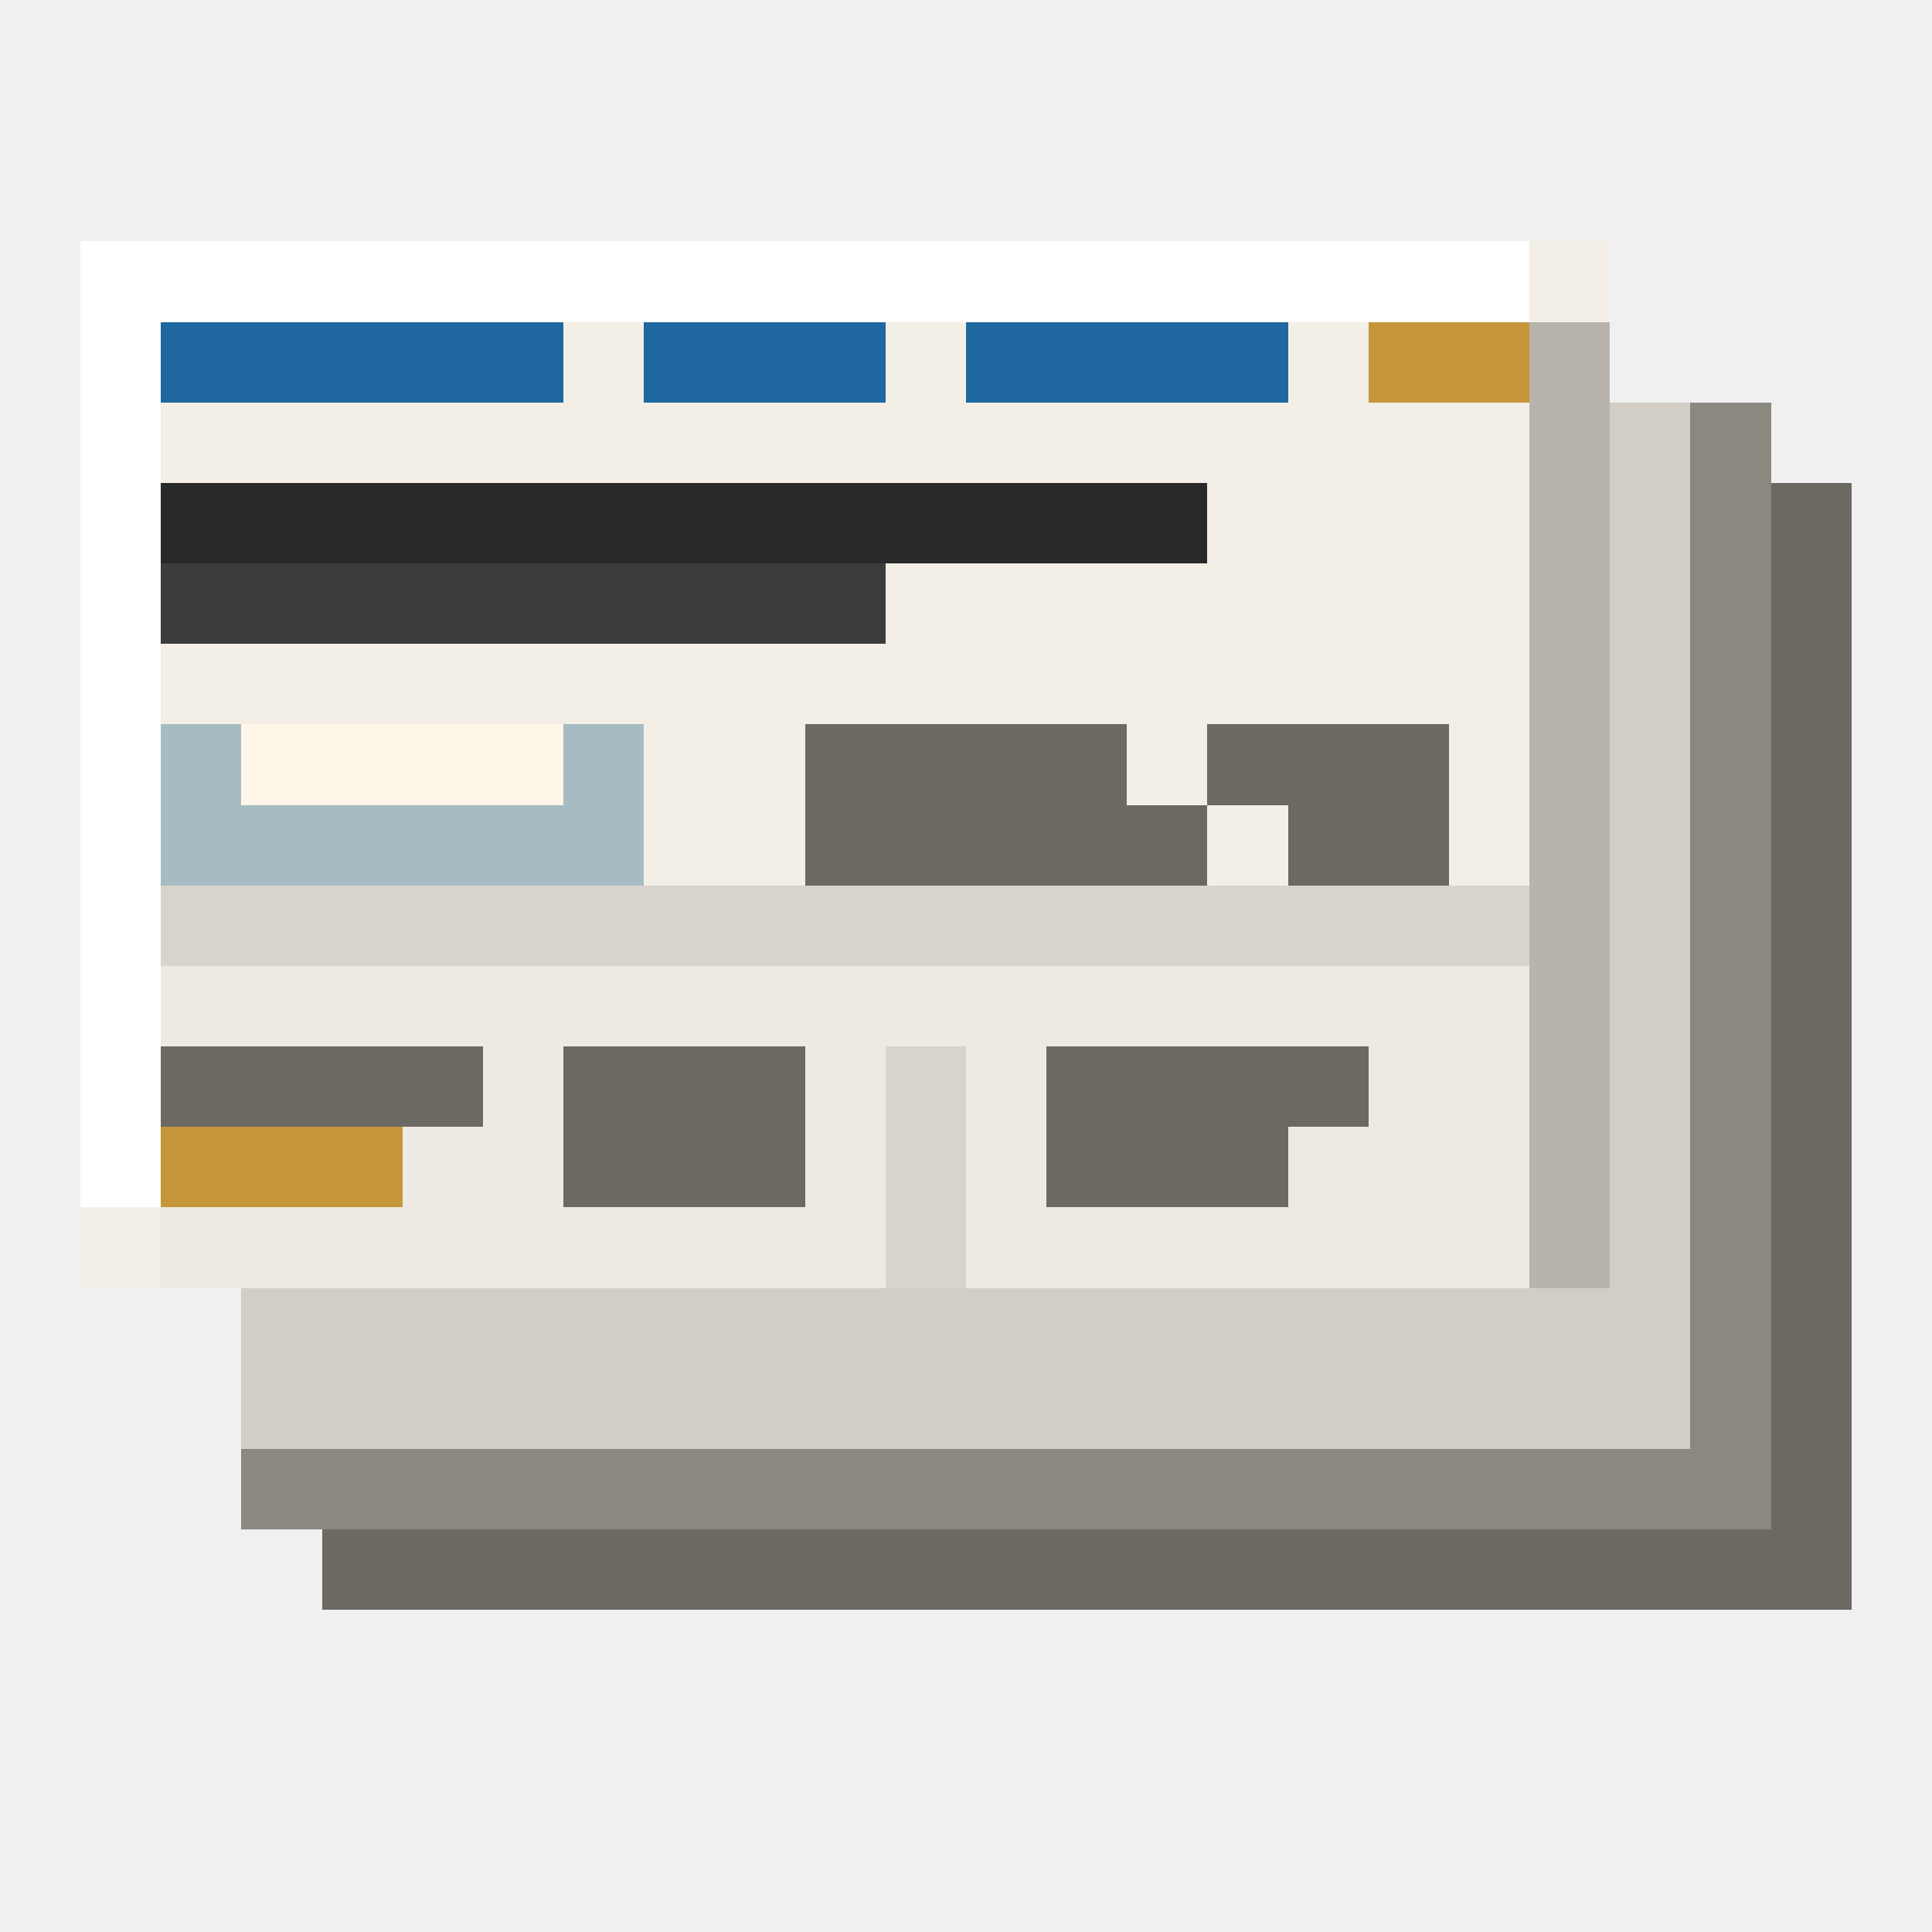
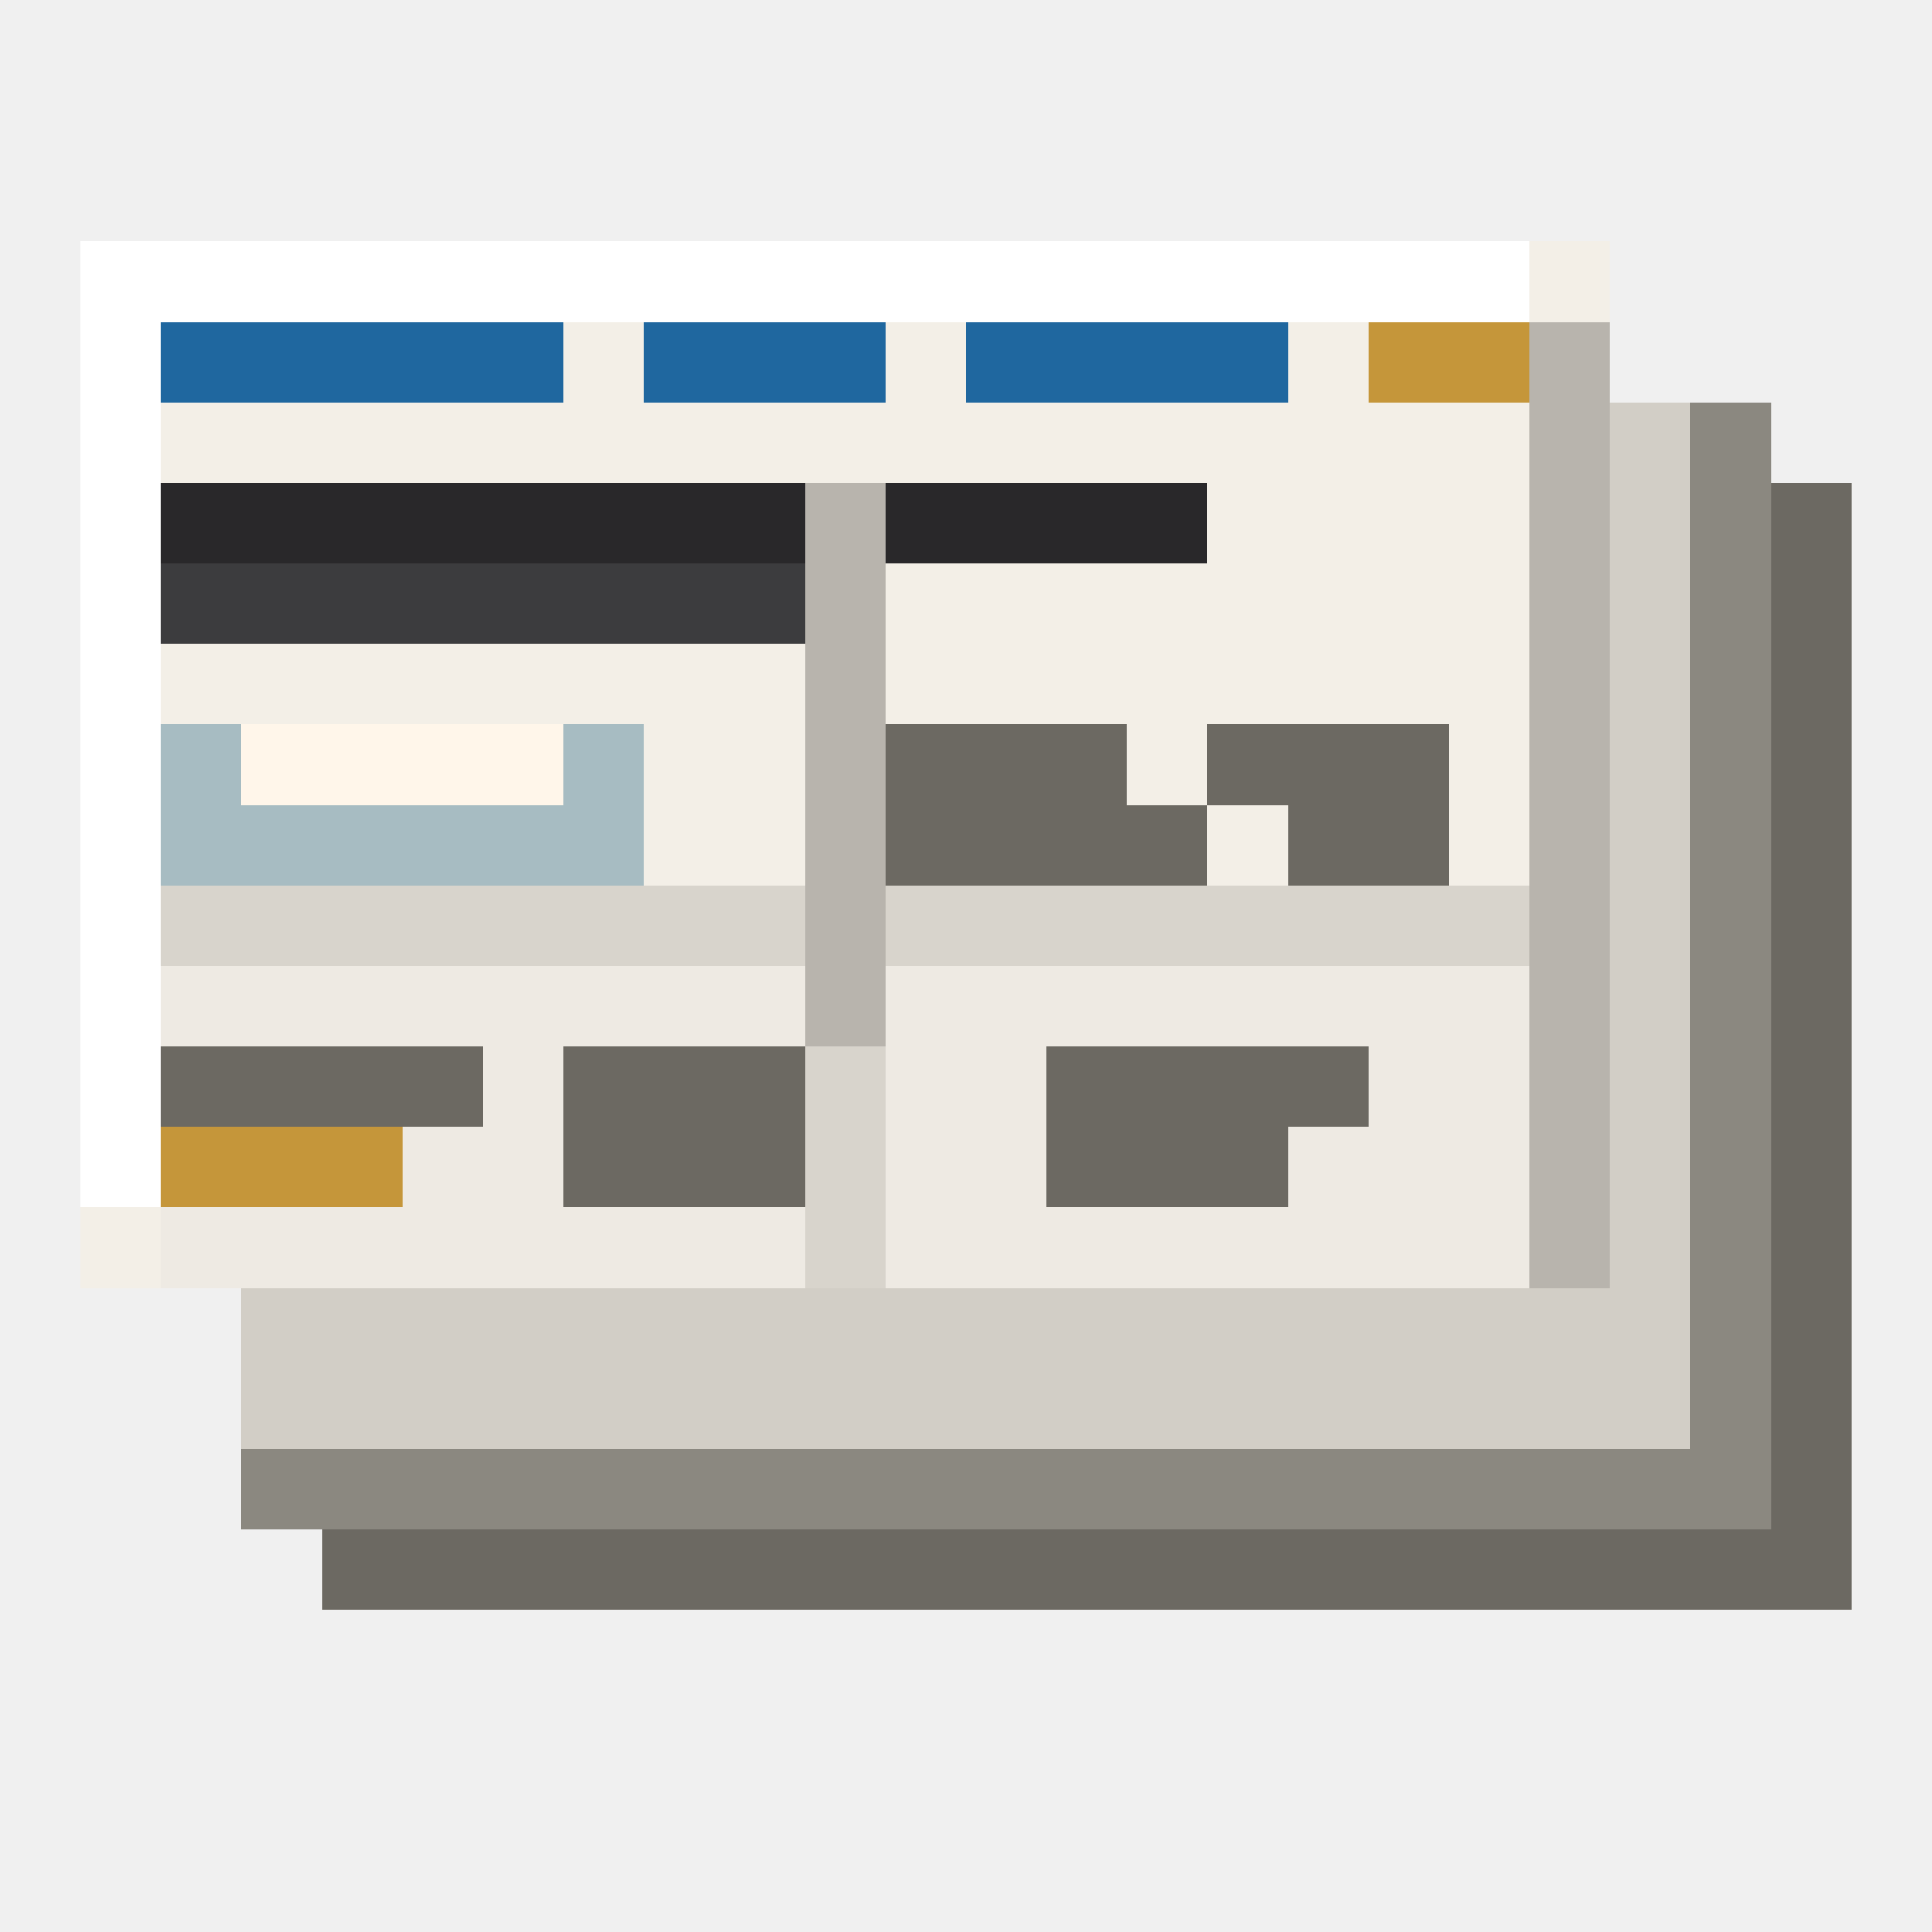
<svg xmlns="http://www.w3.org/2000/svg" viewBox="0 0 24 24" shape-rendering="crispEdges" data-m98-concept="understandingfafsa" data-m98-grid="24">
  <rect fill="#6c6962" x="4" y="6" width="19" height="14" />
  <rect fill="#8b8880" x="3" y="5" width="19" height="14" />
  <rect fill="#d2cec6" x="3" y="5" width="18" height="13" />
  <rect fill="#f3efe7" x="1" y="3" width="19" height="13" />
  <rect fill="#ffffff" x="1" y="3" width="18" height="1" />
  <rect fill="#ffffff" x="1" y="3" width="1" height="12" />
  <rect fill="#b8b4ad" x="19" y="4" width="1" height="12" />
  <rect fill="#b8b4ad" x="2" y="15" width="17" height="1" />
  <rect fill="#1f679f" x="2" y="4" width="5" height="1" />
  <rect fill="#1f679f" x="8" y="4" width="3" height="1" />
  <rect fill="#1f679f" x="12" y="4" width="4" height="1" />
  <rect fill="#c5963a" x="17" y="4" width="2" height="1" />
  <rect fill="#29282a" x="2" y="6" width="13" height="1" />
  <rect fill="#3c3c3e" x="2" y="7" width="9" height="1" />
  <rect fill="#a7bcc2" x="2" y="9" width="6" height="3" />
  <rect fill="#fff6ea" x="3" y="9" width="4" height="1" />
  <rect fill="#5f889f" x="3" y="11" width="4" height="1" />
  <rect fill="#6c6962" x="10" y="9" width="4" height="1" />
  <rect fill="#6c6962" x="15" y="9" width="3" height="1" />
  <rect fill="#6c6962" x="10" y="10" width="5" height="1" />
  <rect fill="#6c6962" x="16" y="10" width="2" height="1" />
  <rect fill="#d8d4cc" x="2" y="11" width="17" height="1" />
  <rect fill="#eeeae3" x="2" y="12" width="17" height="4" />
  <rect fill="#6c6962" x="2" y="13" width="4" height="1" />
  <rect fill="#6c6962" x="7" y="13" width="3" height="1" />
-   <rect fill="#d8d4cc" x="11" y="13" width="1" height="3" />
+   <rect fill="#d8d4cc" x="10" y="13" width="1" height="3" />
  <rect fill="#6c6962" x="13" y="13" width="4" height="1" />
  <rect fill="#c5963a" x="2" y="14" width="3" height="1" />
  <rect fill="#6c6962" x="7" y="14" width="3" height="1" />
  <rect fill="#6c6962" x="13" y="14" width="3" height="1" />
+   <rect fill="#b8b4ad" x="10" y="6" width="1" height="7" />
</svg>
